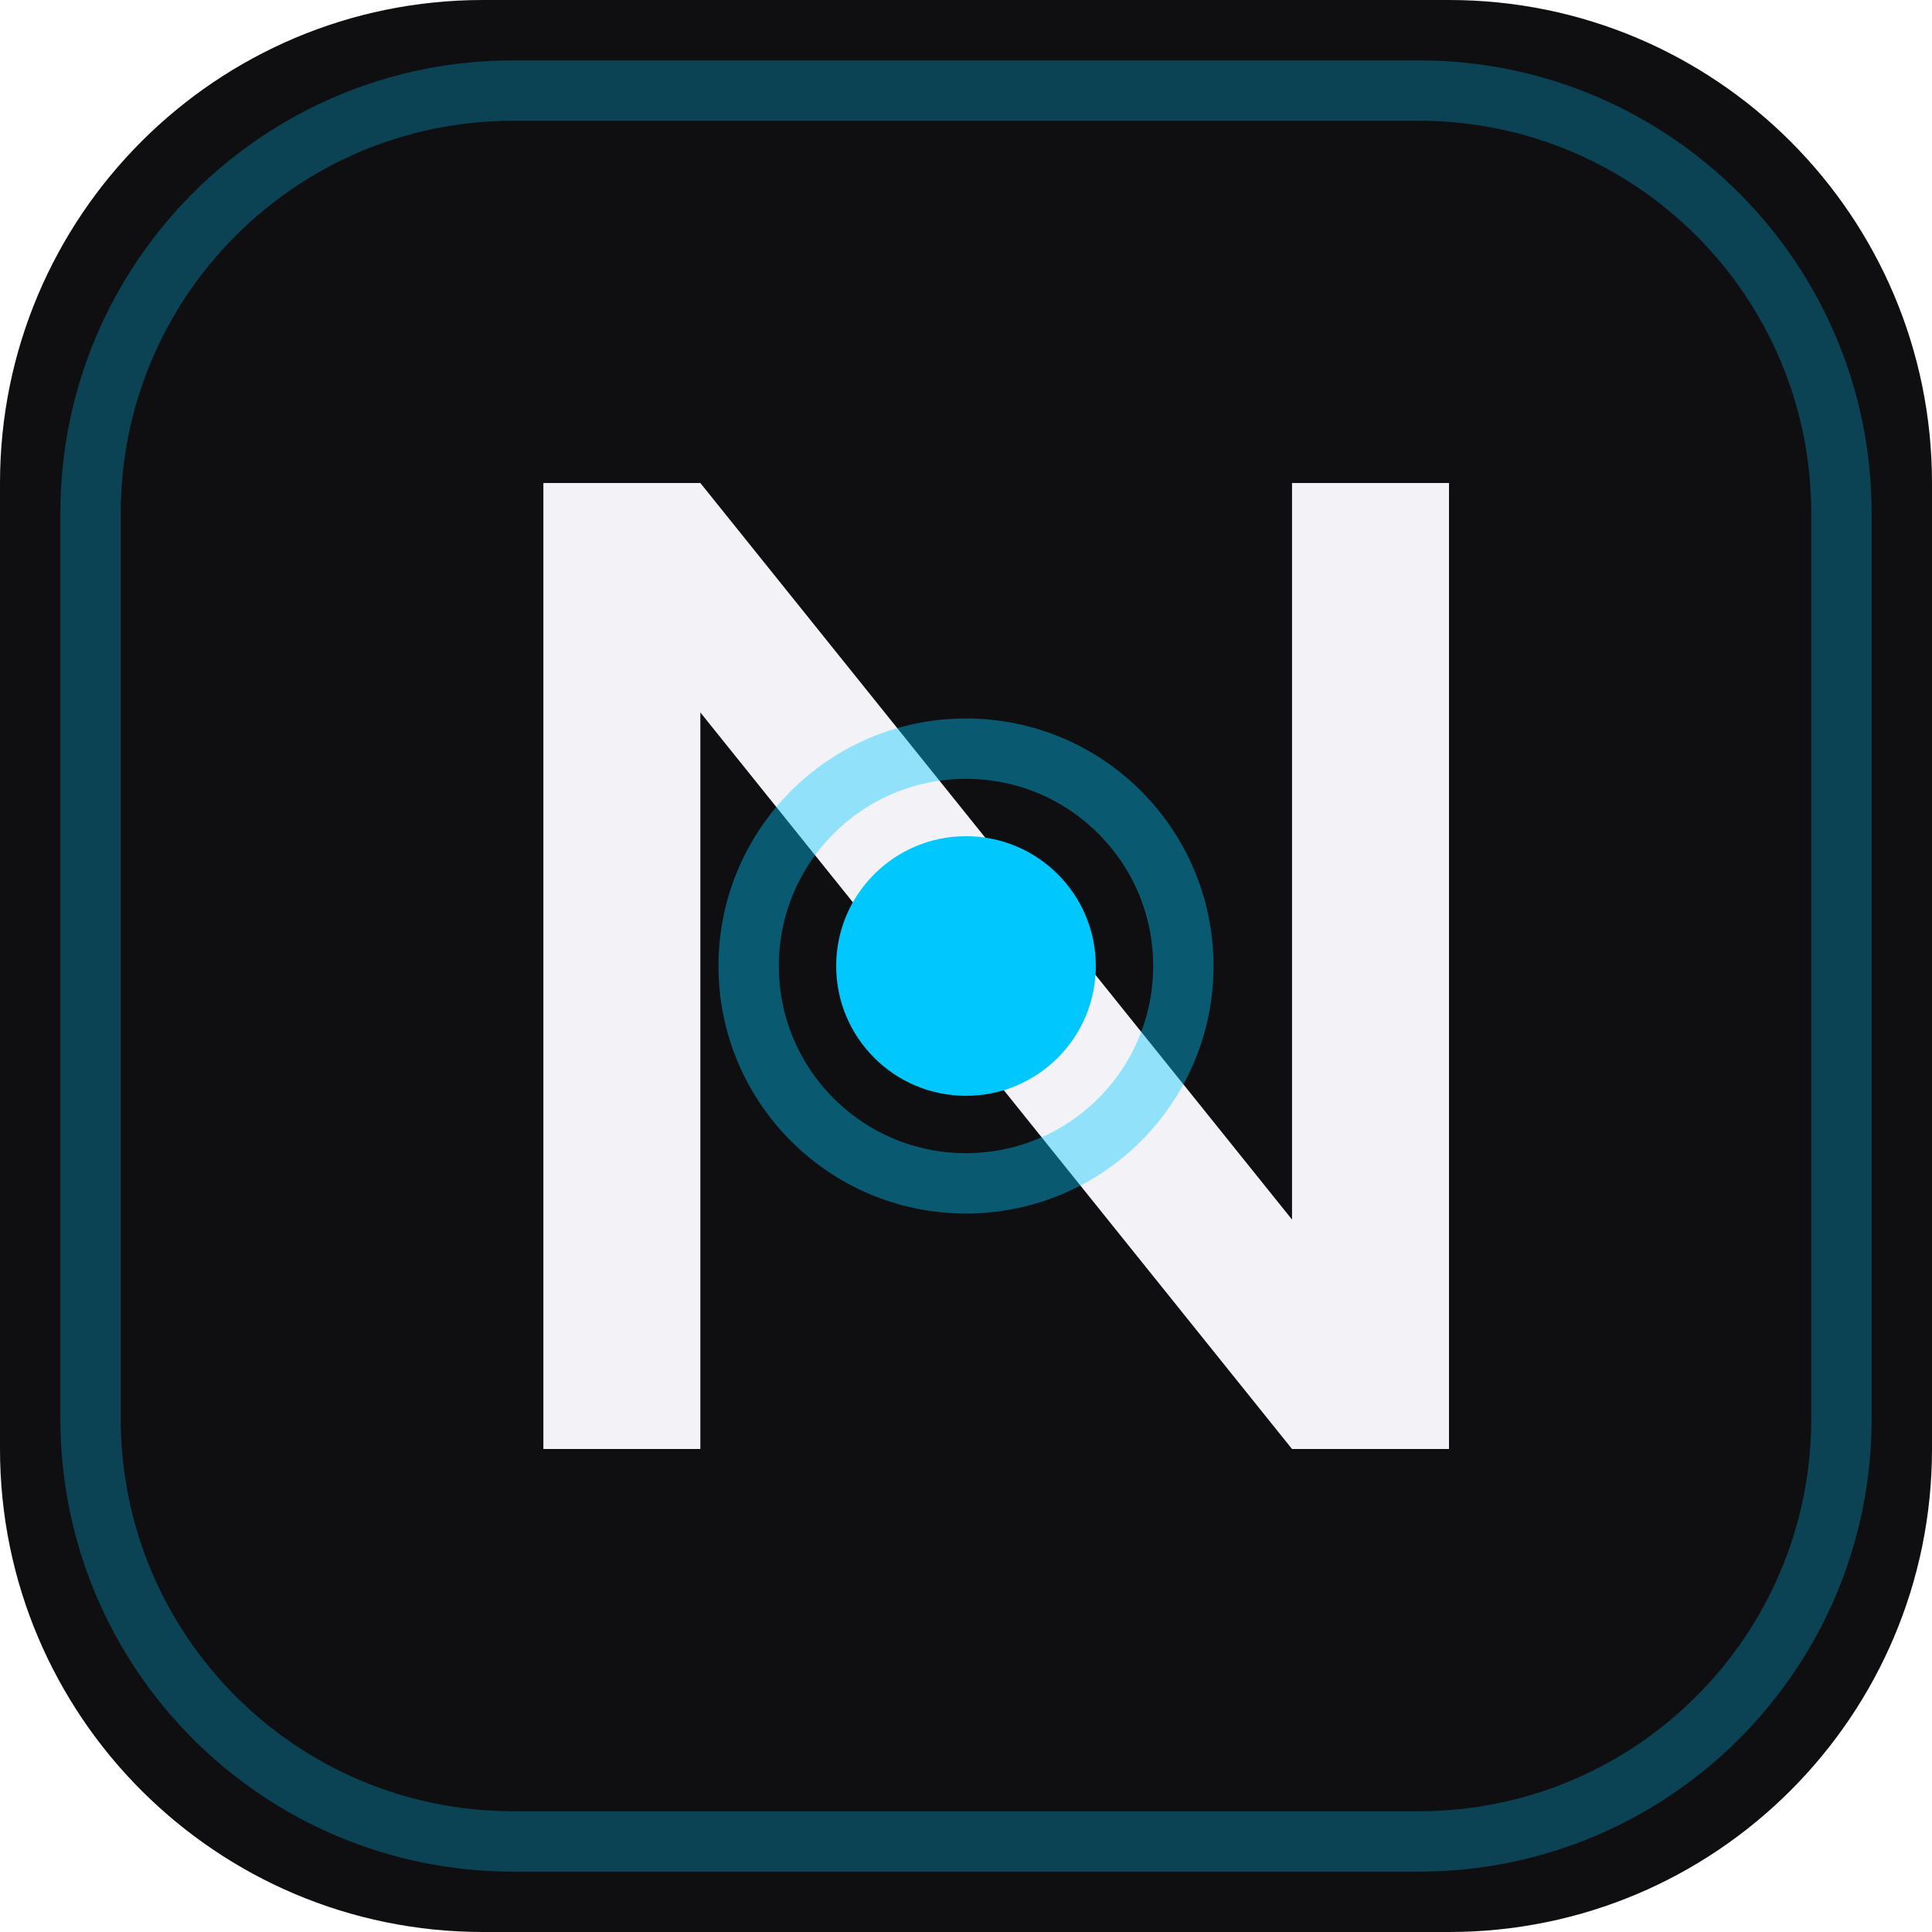
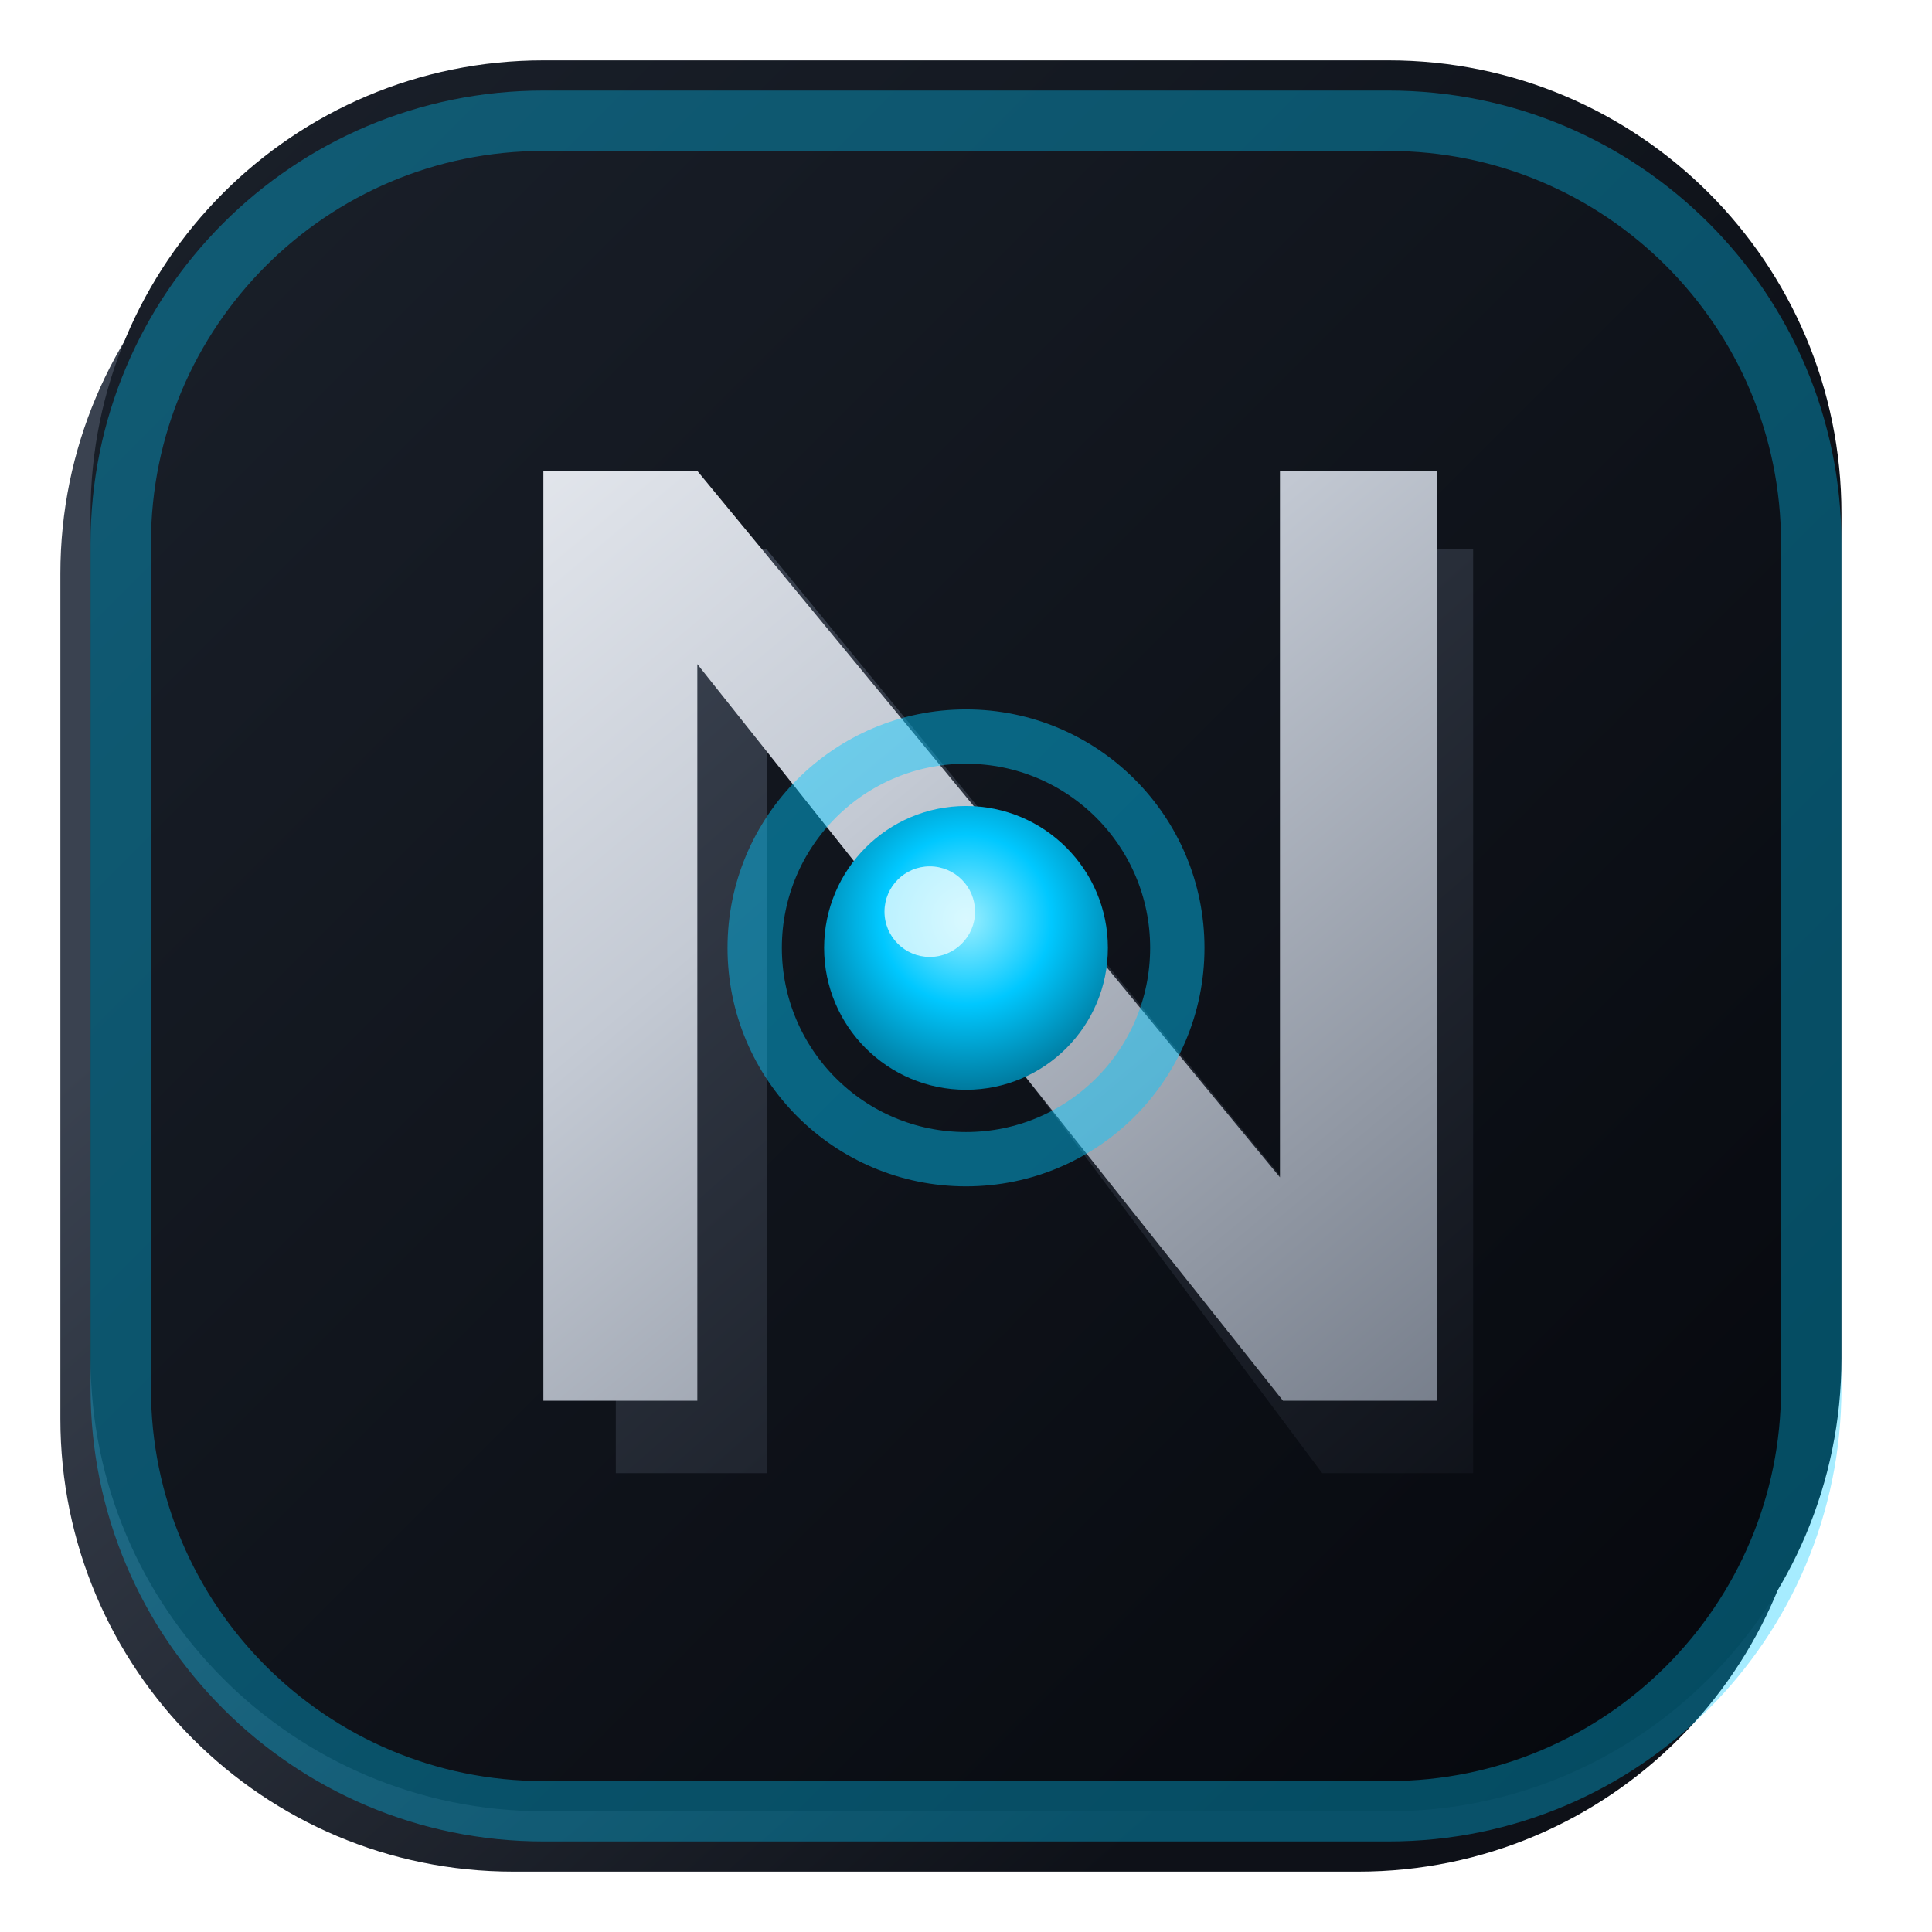
<svg xmlns="http://www.w3.org/2000/svg" viewBox="0 0 32 32" fill="none">
-   <rect width="32" height="32" rx="8" fill="#0F0F12" />
-   <rect x="1.5" y="1.5" width="29" height="29" rx="7" stroke="#00C8FF" stroke-opacity="0.28" stroke-width="1" />
-   <path d="M9 24V8h2.6L21.4 20.2V8H24v16h-2.6L11.6 11.8V24H9Z" fill="#F2F2F7" />
-   <circle cx="16" cy="16" r="2.15" fill="#00C8FF" />
-   <circle cx="16" cy="16" r="3.6" stroke="#00C8FF" stroke-opacity="0.4" stroke-width="1" fill="none" />
+   <defs>
+     <linearGradient id="f-face" x1="6" y1="4" x2="26" y2="28" gradientUnits="userSpaceOnUse">
+       <stop offset="0%" stop-color="#f4f6fa" />
+       <stop offset="40%" stop-color="#c4cad4" />
+       <stop offset="100%" stop-color="#5c6472" />
+     </linearGradient>
+     <linearGradient id="f-depth" x1="10" y1="10" x2="24" y2="26" gradientUnits="userSpaceOnUse">
+       <stop offset="0%" stop-color="#3a4250" />
+       <stop offset="100%" stop-color="#0e1118" />
+     </linearGradient>
+     <linearGradient id="f-plate" x1="2" y1="2" x2="30" y2="30" gradientUnits="userSpaceOnUse">
+       <stop offset="0%" stop-color="#1a202a" />
+       <stop offset="100%" stop-color="#05070c" />
+     </linearGradient>
+     <radialGradient id="f-node" cx="50%" cy="40%" r="60%">
+       <stop offset="0%" stop-color="#9aeeff" />
+       <stop offset="50%" stop-color="#00c8ff" />
+       <stop offset="100%" stop-color="#007a9e" />
+     </radialGradient>
+   </defs>
+   <rect x="1" y="2" width="29" height="29" rx="7.5" fill="url(#f-depth)" />
+   <rect x="1.5" y="1" width="29" height="29" rx="7.5" fill="url(#f-plate)" />
+   <rect x="2" y="2" width="28" height="28" rx="7" stroke="#00c8ff" stroke-opacity="0.35" stroke-width="1" fill="none" />
+   <path d="M10.2 24.4V9.1h2.5L21.8 20.2V9.1H24.4v15.3h-2.5L12.7 12.1v12.3H10.2Z" fill="url(#f-depth)" />
+   <path d="M9 23.2V7.8h2.55L21.2 19.5V7.8H23.8v15.4h-2.55L11.55 11V23.2H9Z" fill="url(#f-face)" />
+   <circle cx="16" cy="15.7" r="2.35" fill="url(#f-node)" />
+   <circle cx="15.4" cy="15.1" r="0.75" fill="#e8fbff" fill-opacity="0.8" />
+   <circle cx="16" cy="15.7" r="3.5" stroke="#00c8ff" stroke-opacity="0.45" stroke-width="0.9" fill="none" />
</svg>
